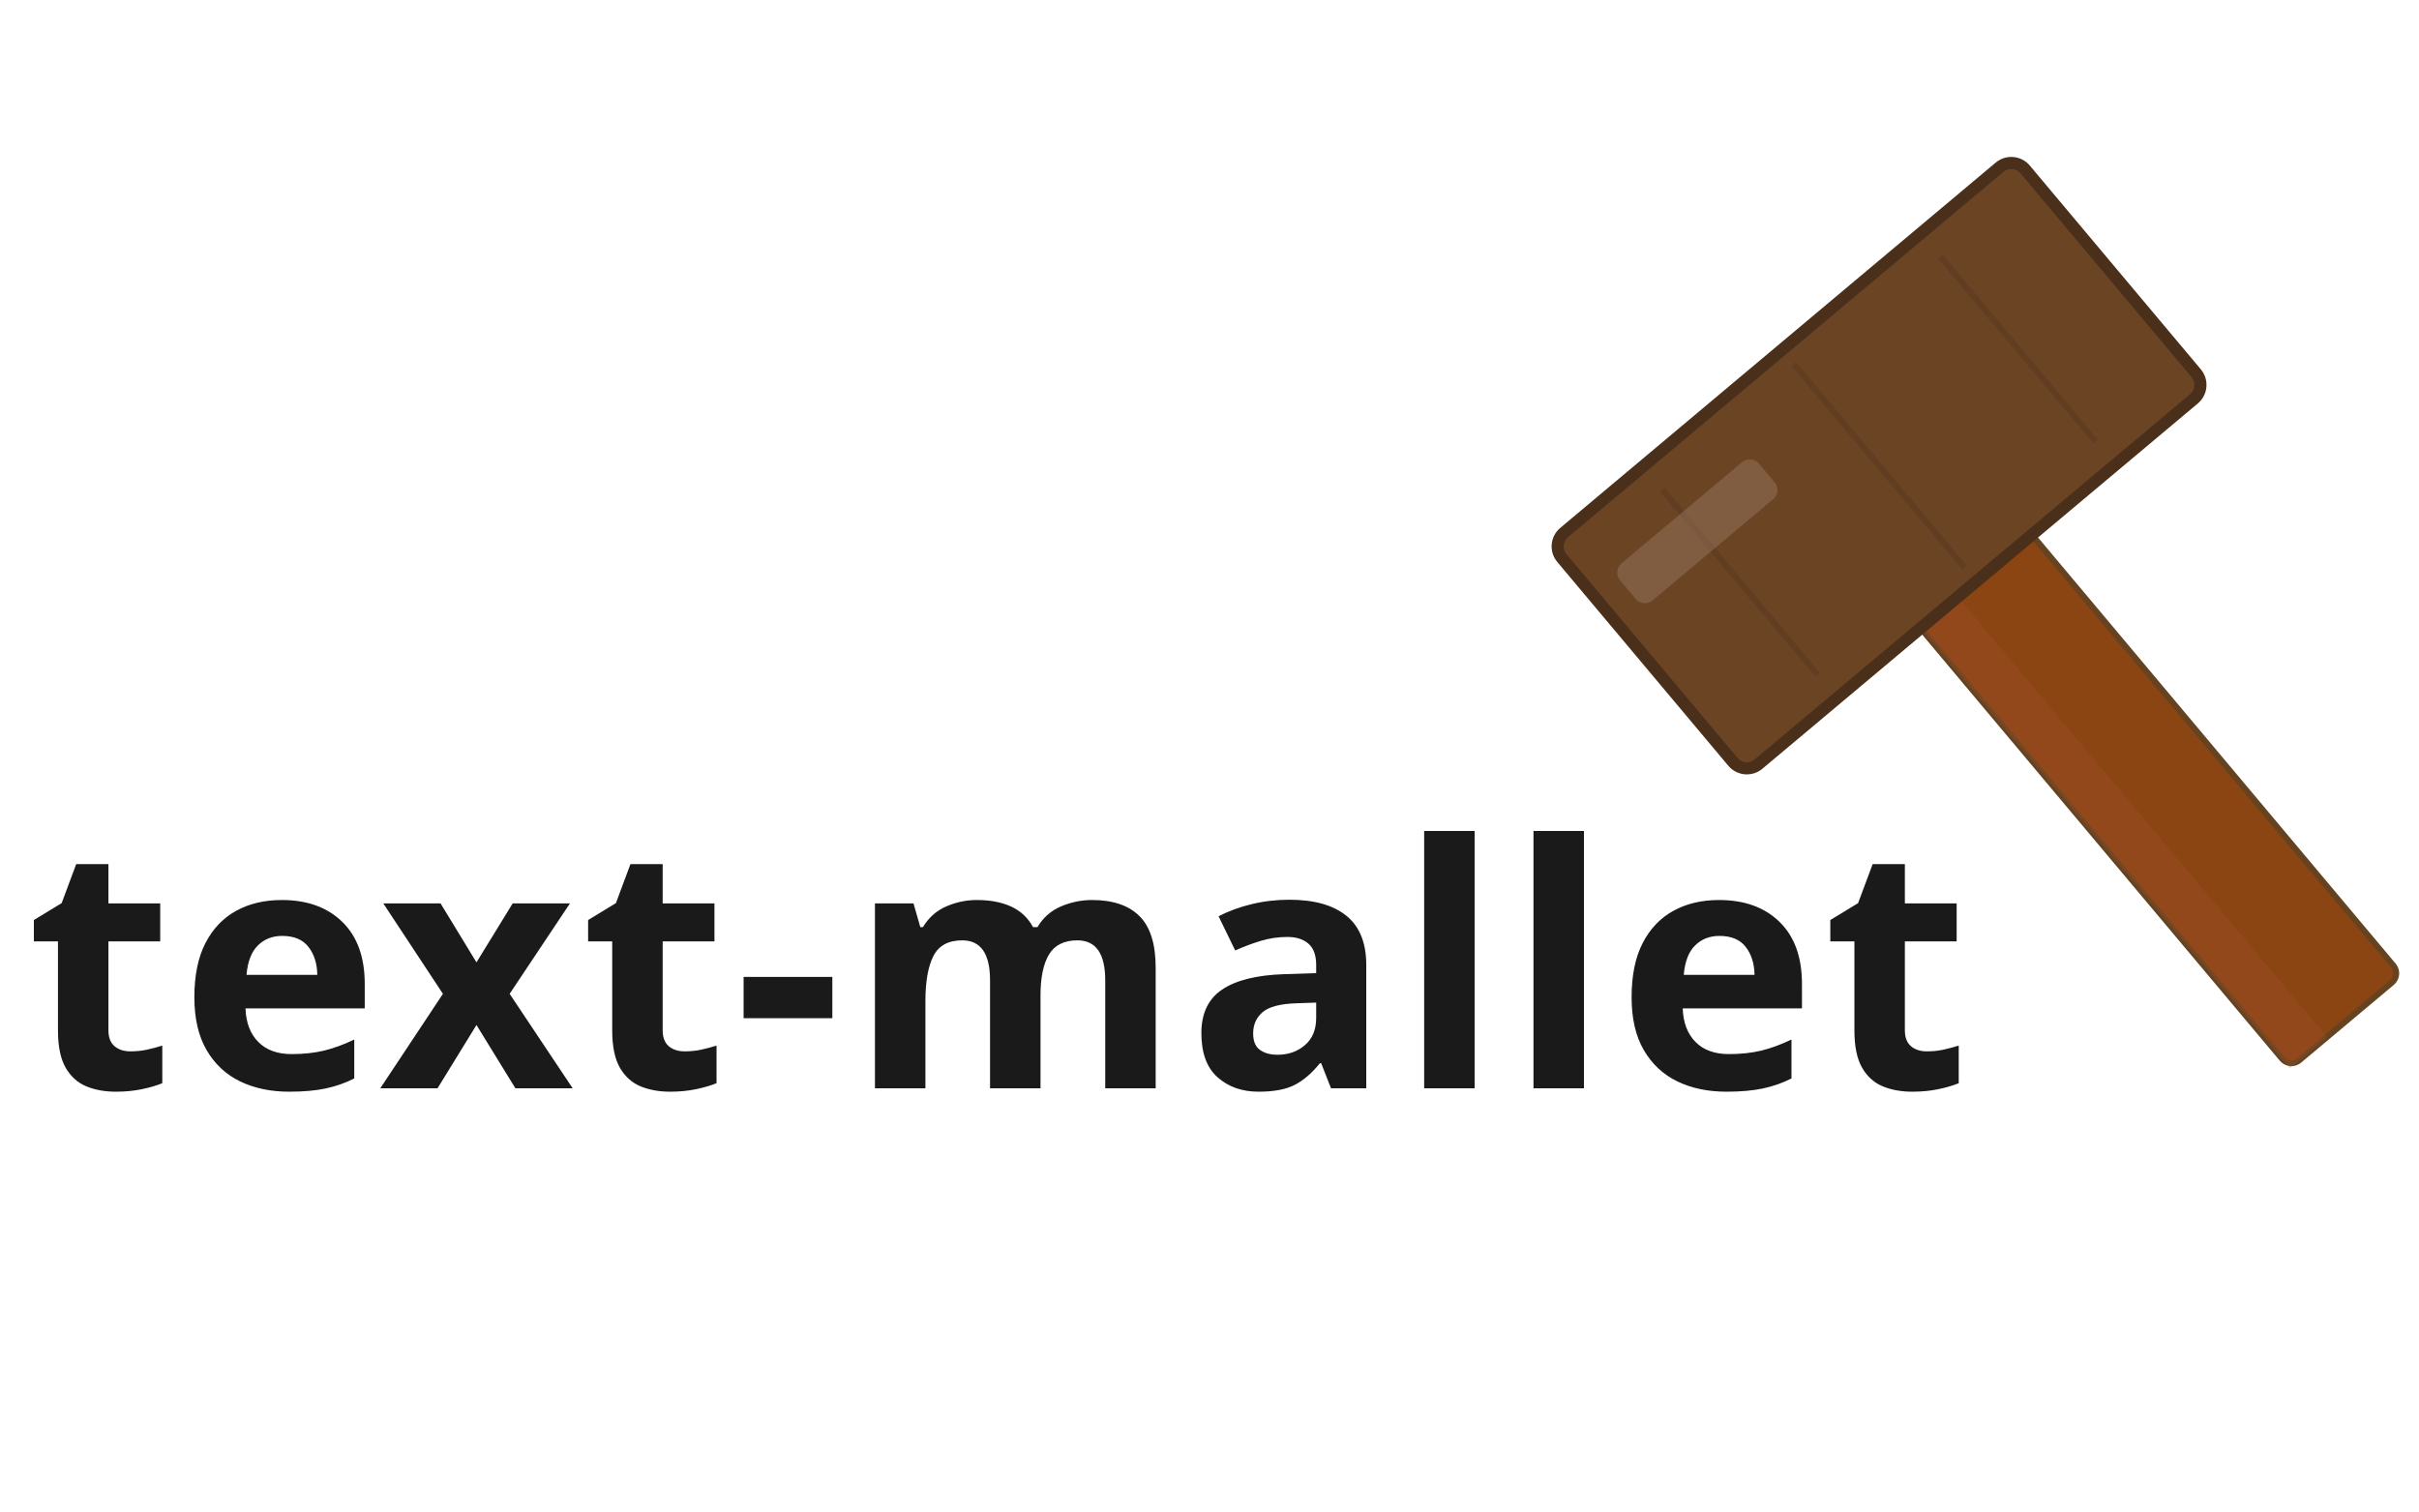
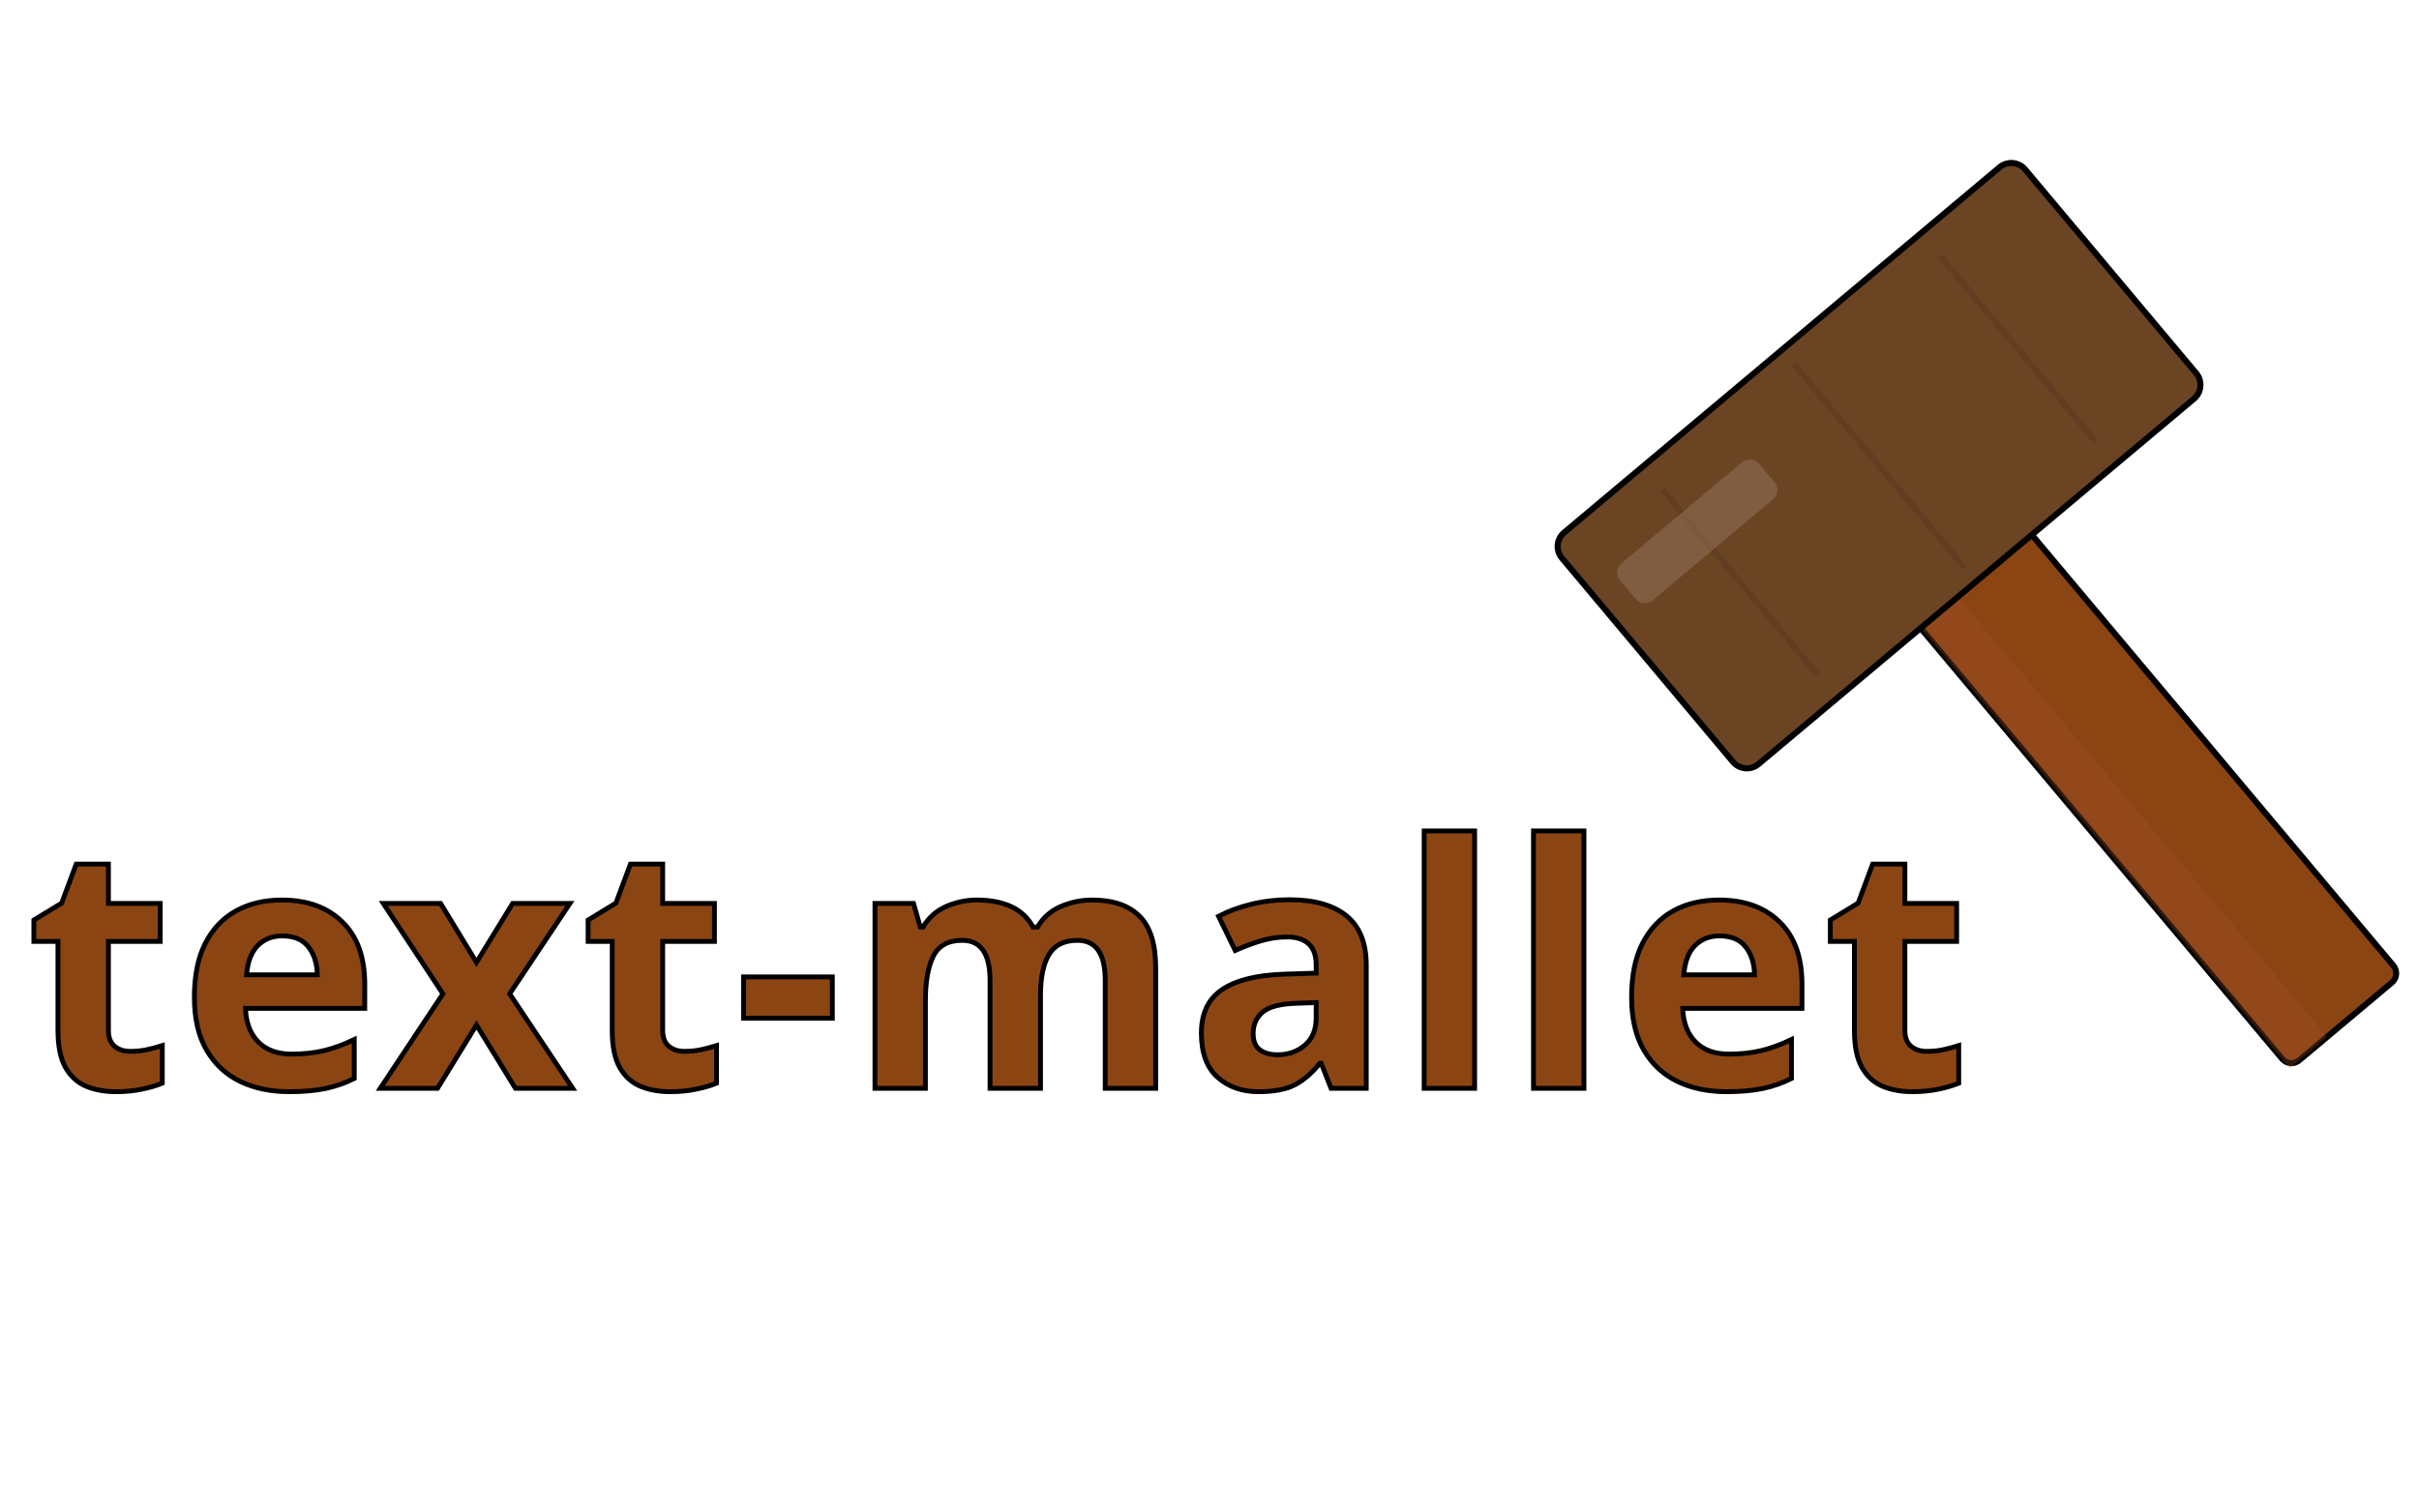
<svg xmlns="http://www.w3.org/2000/svg" viewBox="0 0 400 250">
-   <text x="165" y="180" font-family="Impact, Arial Black, sans-serif" font-size="56" font-weight="bold" fill="#1a1a1a" text-anchor="middle" letter-spacing="1">
+   <text x="165" y="180" font-family="Impact, Arial Black, sans-serif" font-size="56" font-weight="bold" fill="#8B4513" text-anchor="middle" letter-spacing="1" stroke="black" stroke-width="0.8">
    text-mallet
  </text>
  <g transform="translate(330, 100) rotate(-40)">
-     <rect x="-12" y="-30" width="24" height="120" rx="2" fill="#8B4513" stroke="#654321" stroke-width="1" />
+     <rect x="-12" y="-30" width="24" height="120" rx="2" fill="#8B4513" stroke="black" stroke-width="1" />
    <rect x="-12" y="-30" width="8" height="120" fill="#A0522D" opacity="0.3" />
-     <rect x="-50" y="-55" width="100" height="50" rx="3" fill="#6B4423" stroke="#4A2F1A" stroke-width="2" />
+     <rect x="-50" y="-55" width="100" height="50" rx="3" fill="#6B4423" stroke="black" stroke-width="1" />
    <line x1="-30" y1="-50" x2="-30" y2="-10" stroke="#4A2F1A" stroke-width="1" opacity="0.3" />
    <line x1="0" y1="-52" x2="0" y2="-8" stroke="#4A2F1A" stroke-width="1" opacity="0.3" />
    <line x1="30" y1="-50" x2="30" y2="-10" stroke="#4A2F1A" stroke-width="1" opacity="0.3" />
    <rect x="-45" y="-45" width="30" height="8" fill="#A0826D" opacity="0.4" rx="2" />
  </g>
</svg>
